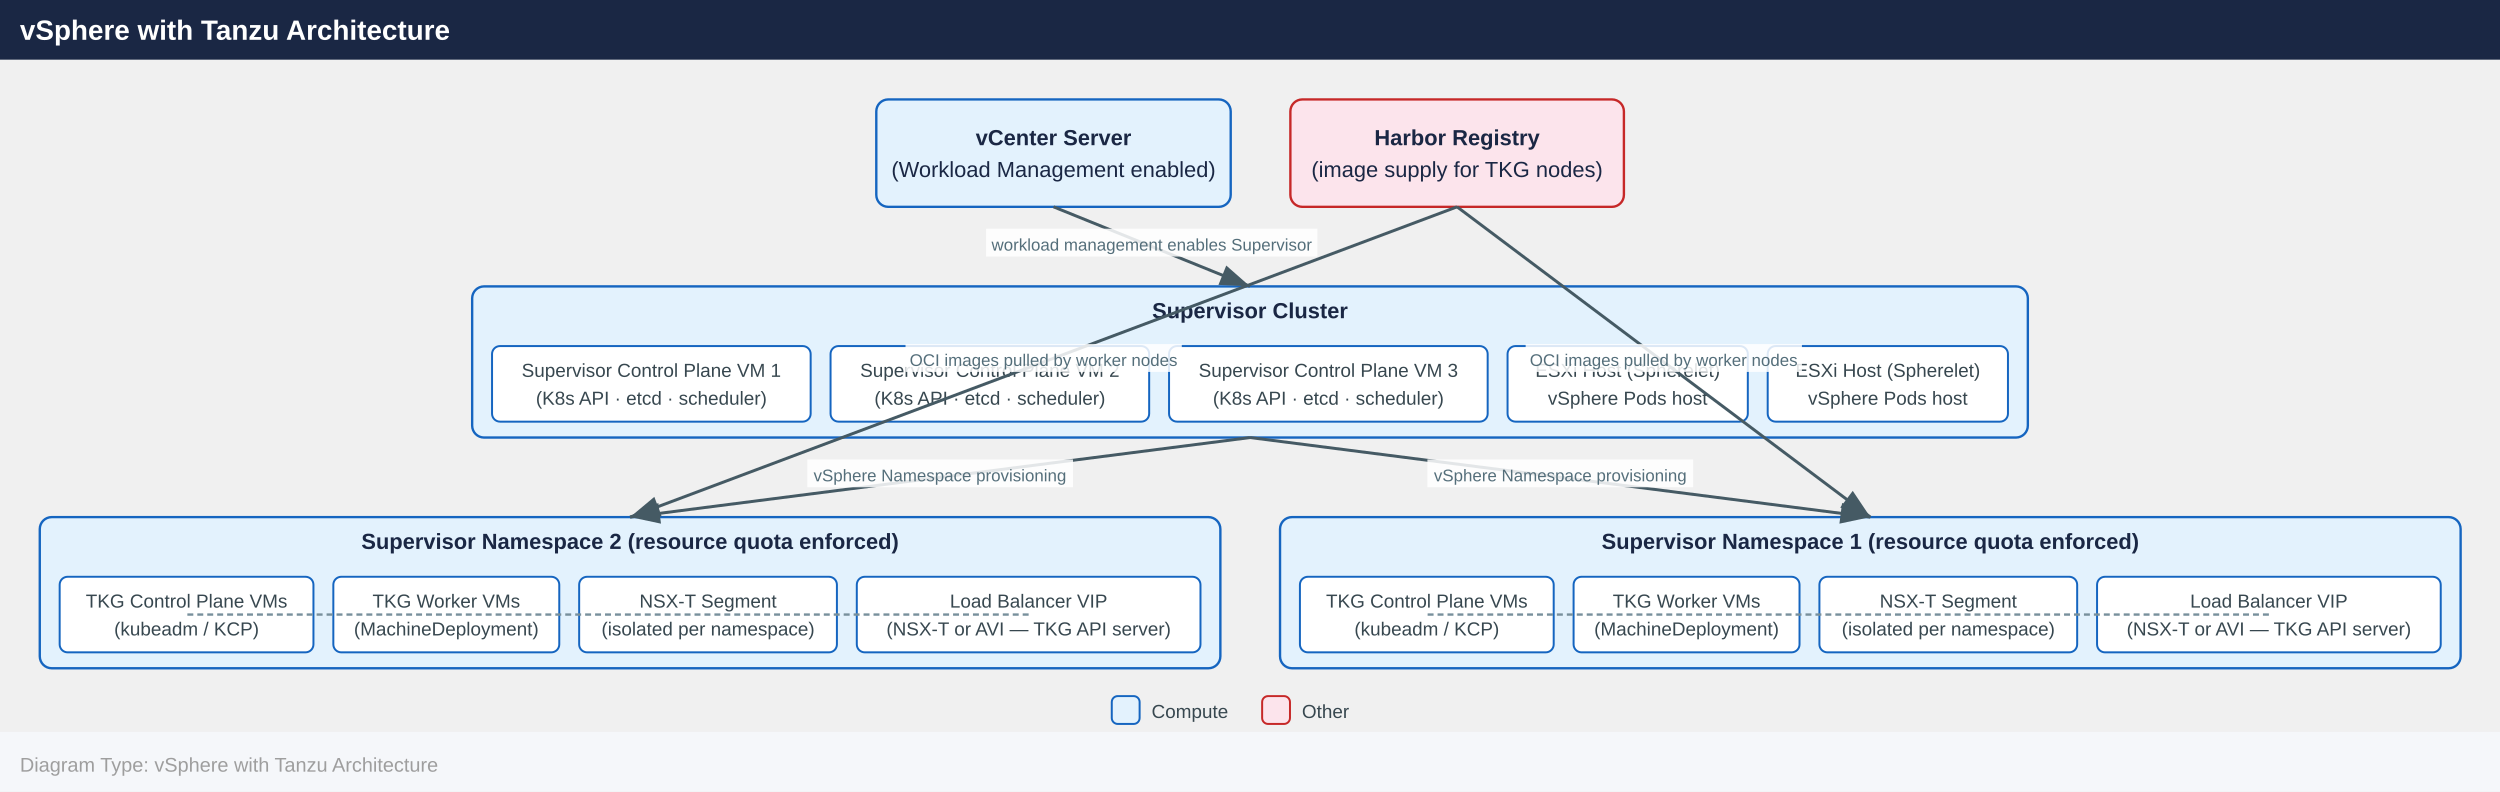
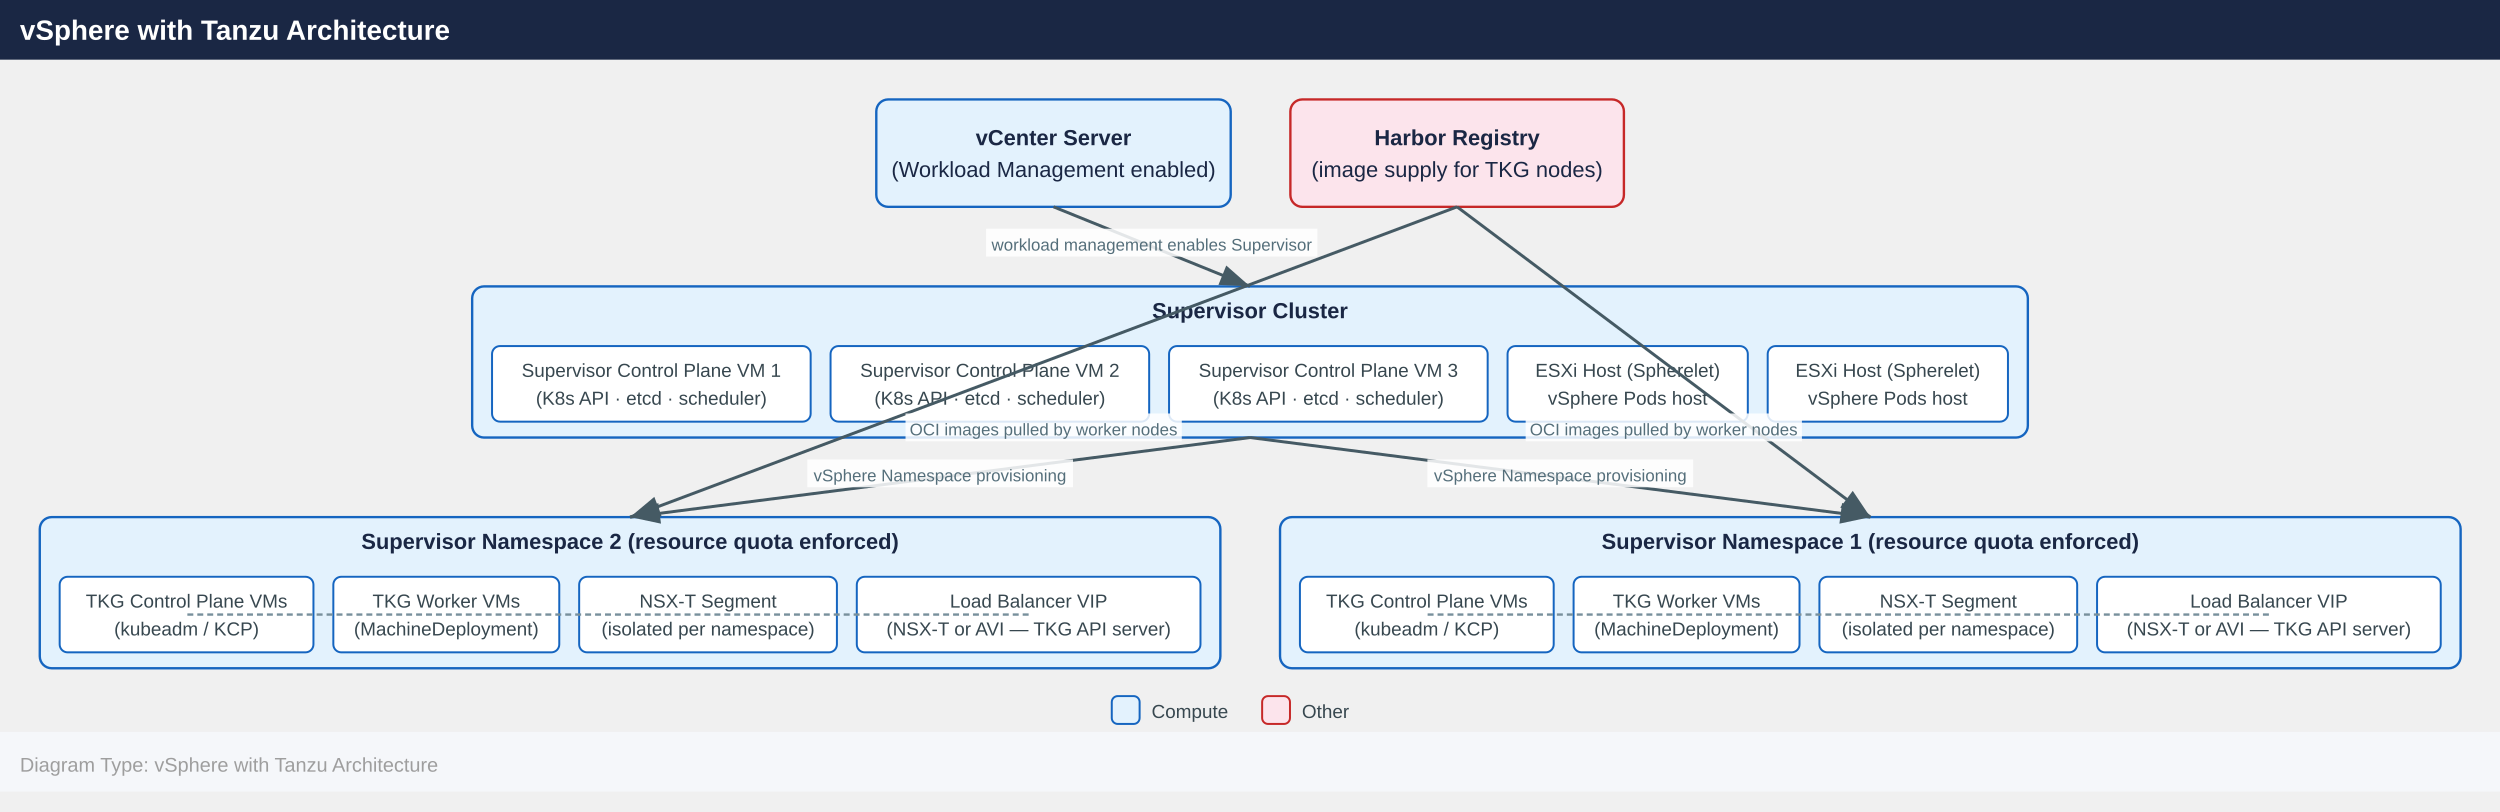
- <svg xmlns="http://www.w3.org/2000/svg" width="1257" height="398" viewBox="0 0 1257 398">
+ <svg xmlns="http://www.w3.org/2000/svg" width="1257" height="408" viewBox="0 0 1257 408">
  <defs>
    <marker id="arrowhead" markerWidth="10" markerHeight="7" refX="10" refY="3.5" orient="auto">
      <polygon points="0 0, 10 3.5, 0 7" fill="#455a64" />
    </marker>
  </defs>
  <rect x="0" y="0" width="1257" height="30" fill="#1a2744" />
  <text x="10" y="20" font-family="Arial,Helvetica,sans-serif" font-size="14" font-weight="bold" fill="#ffffff">vSphere with Tanzu Architecture</text>
  <rect x="440.6" y="50.0" width="178.2" height="54.0" rx="6" fill="#e3f2fd" stroke="#1565c0" stroke-width="1.2" />
  <text x="529.7" y="73.0" text-anchor="middle" font-family="Arial,Helvetica,sans-serif" font-size="11" font-weight="700" fill="#1a2744">vCenter Server</text>
  <text x="529.7" y="89.0" text-anchor="middle" font-family="Arial,Helvetica,sans-serif" font-size="11" font-weight="400" fill="#1a2744">(Workload Management enabled)</text>
  <rect x="648.8" y="50.0" width="167.7" height="54.0" rx="6" fill="#fce4ec" stroke="#c62828" stroke-width="1.2" />
  <text x="732.6" y="73.0" text-anchor="middle" font-family="Arial,Helvetica,sans-serif" font-size="11" font-weight="700" fill="#1a2744">Harbor Registry</text>
  <text x="732.6" y="89.0" text-anchor="middle" font-family="Arial,Helvetica,sans-serif" font-size="11" font-weight="400" fill="#1a2744">(image supply for TKG nodes)</text>
  <rect x="237.4" y="144.0" width="782.2" height="76.0" rx="6" fill="#e3f2fd" stroke="#1565c0" stroke-width="1.2" />
  <text x="628.5" y="160.0" text-anchor="middle" font-family="Arial,Helvetica,sans-serif" font-size="11" font-weight="700" fill="#1a2744">Supervisor Cluster</text>
  <rect x="247.4" y="174.0" width="160.2" height="38.0" rx="4" fill="#ffffff" stroke="#1565c0" stroke-width="1" />
  <text x="327.5" y="189.5" text-anchor="middle" font-family="Arial,Helvetica,sans-serif" font-size="9.5" fill="#37474f">Supervisor Control Plane VM 1</text>
  <text x="327.5" y="203.5" text-anchor="middle" font-family="Arial,Helvetica,sans-serif" font-size="9.5" fill="#37474f">(K8s API · etcd · scheduler)</text>
  <rect x="417.6" y="174.0" width="160.2" height="38.0" rx="4" fill="#ffffff" stroke="#1565c0" stroke-width="1" />
  <text x="497.7" y="189.5" text-anchor="middle" font-family="Arial,Helvetica,sans-serif" font-size="9.5" fill="#37474f">Supervisor Control Plane VM 2</text>
  <text x="497.7" y="203.5" text-anchor="middle" font-family="Arial,Helvetica,sans-serif" font-size="9.5" fill="#37474f">(K8s API · etcd · scheduler)</text>
  <rect x="587.8" y="174.0" width="160.2" height="38.0" rx="4" fill="#ffffff" stroke="#1565c0" stroke-width="1" />
  <text x="667.9" y="189.5" text-anchor="middle" font-family="Arial,Helvetica,sans-serif" font-size="9.5" fill="#37474f">Supervisor Control Plane VM 3</text>
  <text x="667.9" y="203.5" text-anchor="middle" font-family="Arial,Helvetica,sans-serif" font-size="9.5" fill="#37474f">(K8s API · etcd · scheduler)</text>
  <rect x="758.0" y="174.0" width="120.8" height="38.0" rx="4" fill="#ffffff" stroke="#1565c0" stroke-width="1" />
  <text x="818.4" y="189.5" text-anchor="middle" font-family="Arial,Helvetica,sans-serif" font-size="9.5" fill="#37474f">ESXi Host (Spherelet)</text>
  <text x="818.4" y="203.5" text-anchor="middle" font-family="Arial,Helvetica,sans-serif" font-size="9.5" fill="#37474f">vSphere Pods host</text>
  <rect x="888.8" y="174.0" width="120.8" height="38.0" rx="4" fill="#ffffff" stroke="#1565c0" stroke-width="1" />
  <text x="949.2" y="189.5" text-anchor="middle" font-family="Arial,Helvetica,sans-serif" font-size="9.5" fill="#37474f">ESXi Host (Spherelet)</text>
  <text x="949.2" y="203.5" text-anchor="middle" font-family="Arial,Helvetica,sans-serif" font-size="9.5" fill="#37474f">vSphere Pods host</text>
  <rect x="20.0" y="260.0" width="593.6" height="76.0" rx="6" fill="#e3f2fd" stroke="#1565c0" stroke-width="1.2" />
  <text x="316.8" y="276.0" text-anchor="middle" font-family="Arial,Helvetica,sans-serif" font-size="11" font-weight="700" fill="#1a2744">Supervisor Namespace 2 (resource quota enforced)</text>
  <rect x="30.0" y="290.0" width="127.6" height="38.0" rx="4" fill="#ffffff" stroke="#1565c0" stroke-width="1" />
  <text x="93.8" y="305.5" text-anchor="middle" font-family="Arial,Helvetica,sans-serif" font-size="9.5" fill="#37474f">TKG Control Plane VMs</text>
  <text x="93.8" y="319.5" text-anchor="middle" font-family="Arial,Helvetica,sans-serif" font-size="9.5" fill="#37474f">(kubeadm / KCP)</text>
  <rect x="167.6" y="290.0" width="113.6" height="38.0" rx="4" fill="#ffffff" stroke="#1565c0" stroke-width="1" />
  <text x="224.4" y="305.5" text-anchor="middle" font-family="Arial,Helvetica,sans-serif" font-size="9.5" fill="#37474f">TKG Worker VMs</text>
  <text x="224.4" y="319.5" text-anchor="middle" font-family="Arial,Helvetica,sans-serif" font-size="9.5" fill="#37474f">(MachineDeployment)</text>
  <rect x="291.2" y="290.0" width="129.6" height="38.0" rx="4" fill="#ffffff" stroke="#1565c0" stroke-width="1" />
  <text x="356.0" y="305.5" text-anchor="middle" font-family="Arial,Helvetica,sans-serif" font-size="9.5" fill="#37474f">NSX-T Segment</text>
  <text x="356.0" y="319.5" text-anchor="middle" font-family="Arial,Helvetica,sans-serif" font-size="9.5" fill="#37474f">(isolated per namespace)</text>
  <rect x="430.8" y="290.0" width="172.8" height="38.0" rx="4" fill="#ffffff" stroke="#1565c0" stroke-width="1" />
  <text x="517.2" y="305.5" text-anchor="middle" font-family="Arial,Helvetica,sans-serif" font-size="9.5" fill="#37474f">Load Balancer VIP</text>
  <text x="517.2" y="319.5" text-anchor="middle" font-family="Arial,Helvetica,sans-serif" font-size="9.5" fill="#37474f">(NSX-T or AVI — TKG API server)</text>
  <rect x="643.6" y="260.0" width="593.6" height="76.0" rx="6" fill="#e3f2fd" stroke="#1565c0" stroke-width="1.2" />
  <text x="940.4" y="276.0" text-anchor="middle" font-family="Arial,Helvetica,sans-serif" font-size="11" font-weight="700" fill="#1a2744">Supervisor Namespace 1 (resource quota enforced)</text>
  <rect x="653.6" y="290.0" width="127.6" height="38.0" rx="4" fill="#ffffff" stroke="#1565c0" stroke-width="1" />
  <text x="717.4" y="305.5" text-anchor="middle" font-family="Arial,Helvetica,sans-serif" font-size="9.5" fill="#37474f">TKG Control Plane VMs</text>
  <text x="717.4" y="319.5" text-anchor="middle" font-family="Arial,Helvetica,sans-serif" font-size="9.5" fill="#37474f">(kubeadm / KCP)</text>
  <rect x="791.2" y="290.0" width="113.6" height="38.0" rx="4" fill="#ffffff" stroke="#1565c0" stroke-width="1" />
  <text x="848.0" y="305.5" text-anchor="middle" font-family="Arial,Helvetica,sans-serif" font-size="9.5" fill="#37474f">TKG Worker VMs</text>
  <text x="848.0" y="319.5" text-anchor="middle" font-family="Arial,Helvetica,sans-serif" font-size="9.5" fill="#37474f">(MachineDeployment)</text>
  <rect x="914.8" y="290.0" width="129.6" height="38.0" rx="4" fill="#ffffff" stroke="#1565c0" stroke-width="1" />
  <text x="979.6" y="305.5" text-anchor="middle" font-family="Arial,Helvetica,sans-serif" font-size="9.5" fill="#37474f">NSX-T Segment</text>
  <text x="979.6" y="319.5" text-anchor="middle" font-family="Arial,Helvetica,sans-serif" font-size="9.5" fill="#37474f">(isolated per namespace)</text>
  <rect x="1054.4" y="290.0" width="172.8" height="38.0" rx="4" fill="#ffffff" stroke="#1565c0" stroke-width="1" />
  <text x="1140.8" y="305.5" text-anchor="middle" font-family="Arial,Helvetica,sans-serif" font-size="9.5" fill="#37474f">Load Balancer VIP</text>
  <text x="1140.8" y="319.5" text-anchor="middle" font-family="Arial,Helvetica,sans-serif" font-size="9.5" fill="#37474f">(NSX-T or AVI — TKG API server)</text>
  <line x1="529.7" y1="104.0" x2="628.5" y2="144.0" stroke="#455a64" stroke-width="1.5" marker-end="url(#arrowhead)" />
  <rect x="495.8" y="115.0" width="166.6" height="14" fill="#ffffff" opacity="0.85" />
  <text x="579.1" y="126.0" text-anchor="middle" font-family="Arial,Helvetica,sans-serif" font-size="8.5" fill="#546e7a">workload management enables Supervisor</text>
  <line x1="732.6" y1="104.0" x2="316.8" y2="260.0" stroke="#455a64" stroke-width="1.5" marker-end="url(#arrowhead)" />
-   <rect x="455.3" y="173.0" width="138.9" height="14" fill="#ffffff" opacity="0.85" />
-   <text x="524.7" y="184.0" text-anchor="middle" font-family="Arial,Helvetica,sans-serif" font-size="8.5" fill="#546e7a">OCI images pulled by worker nodes</text>
+   <rect x="455.3" y="207.9" width="138.9" height="14" fill="#ffffff" opacity="0.85" />
+   <text x="524.7" y="218.9" text-anchor="middle" font-family="Arial,Helvetica,sans-serif" font-size="8.5" fill="#546e7a">OCI images pulled by worker nodes</text>
  <line x1="732.6" y1="104.0" x2="940.4" y2="260.0" stroke="#455a64" stroke-width="1.5" marker-end="url(#arrowhead)" />
-   <rect x="767.1" y="173.0" width="138.9" height="14" fill="#ffffff" opacity="0.85" />
-   <text x="836.5" y="184.0" text-anchor="middle" font-family="Arial,Helvetica,sans-serif" font-size="8.5" fill="#546e7a">OCI images pulled by worker nodes</text>
+   <rect x="767.1" y="207.9" width="138.9" height="14" fill="#ffffff" opacity="0.85" />
+   <text x="836.5" y="218.9" text-anchor="middle" font-family="Arial,Helvetica,sans-serif" font-size="8.5" fill="#546e7a">OCI images pulled by worker nodes</text>
  <line x1="628.5" y1="220.0" x2="940.4" y2="260.0" stroke="#455a64" stroke-width="1.5" marker-end="url(#arrowhead)" />
  <rect x="717.7" y="231.0" width="133.6" height="14" fill="#ffffff" opacity="0.85" />
  <text x="784.5" y="242.0" text-anchor="middle" font-family="Arial,Helvetica,sans-serif" font-size="8.5" fill="#546e7a">vSphere Namespace provisioning</text>
  <line x1="628.5" y1="220.0" x2="316.8" y2="260.0" stroke="#455a64" stroke-width="1.5" marker-end="url(#arrowhead)" />
  <rect x="405.9" y="231.0" width="133.6" height="14" fill="#ffffff" opacity="0.85" />
  <text x="472.6" y="242.0" text-anchor="middle" font-family="Arial,Helvetica,sans-serif" font-size="8.5" fill="#546e7a">vSphere Namespace provisioning</text>
  <line x1="1140.8" y1="309.0" x2="717.4" y2="309.0" stroke="#78909c" stroke-width="1.2" stroke-dasharray="3,2" />
  <line x1="517.2" y1="309.0" x2="93.8" y2="309.0" stroke="#78909c" stroke-width="1.2" stroke-dasharray="3,2" />
  <rect x="559.0" y="350.0" width="14" height="14" rx="3" fill="#e3f2fd" stroke="#1565c0" stroke-width="1" />
  <text x="579.0" y="361.0" font-family="Arial,Helvetica,sans-serif" font-size="9.5" fill="#37474f">Compute</text>
  <rect x="634.6" y="350.0" width="14" height="14" rx="3" fill="#fce4ec" stroke="#c62828" stroke-width="1" />
  <text x="654.6" y="361.0" font-family="Arial,Helvetica,sans-serif" font-size="9.5" fill="#37474f">Other</text>
  <rect x="0" y="368.0" width="1257" height="30" fill="#f5f7fa" />
  <text x="10" y="388.0" font-family="Arial,Helvetica,sans-serif" font-size="10" fill="#9e9e9e">Diagram Type: vSphere with Tanzu Architecture</text>
</svg>
